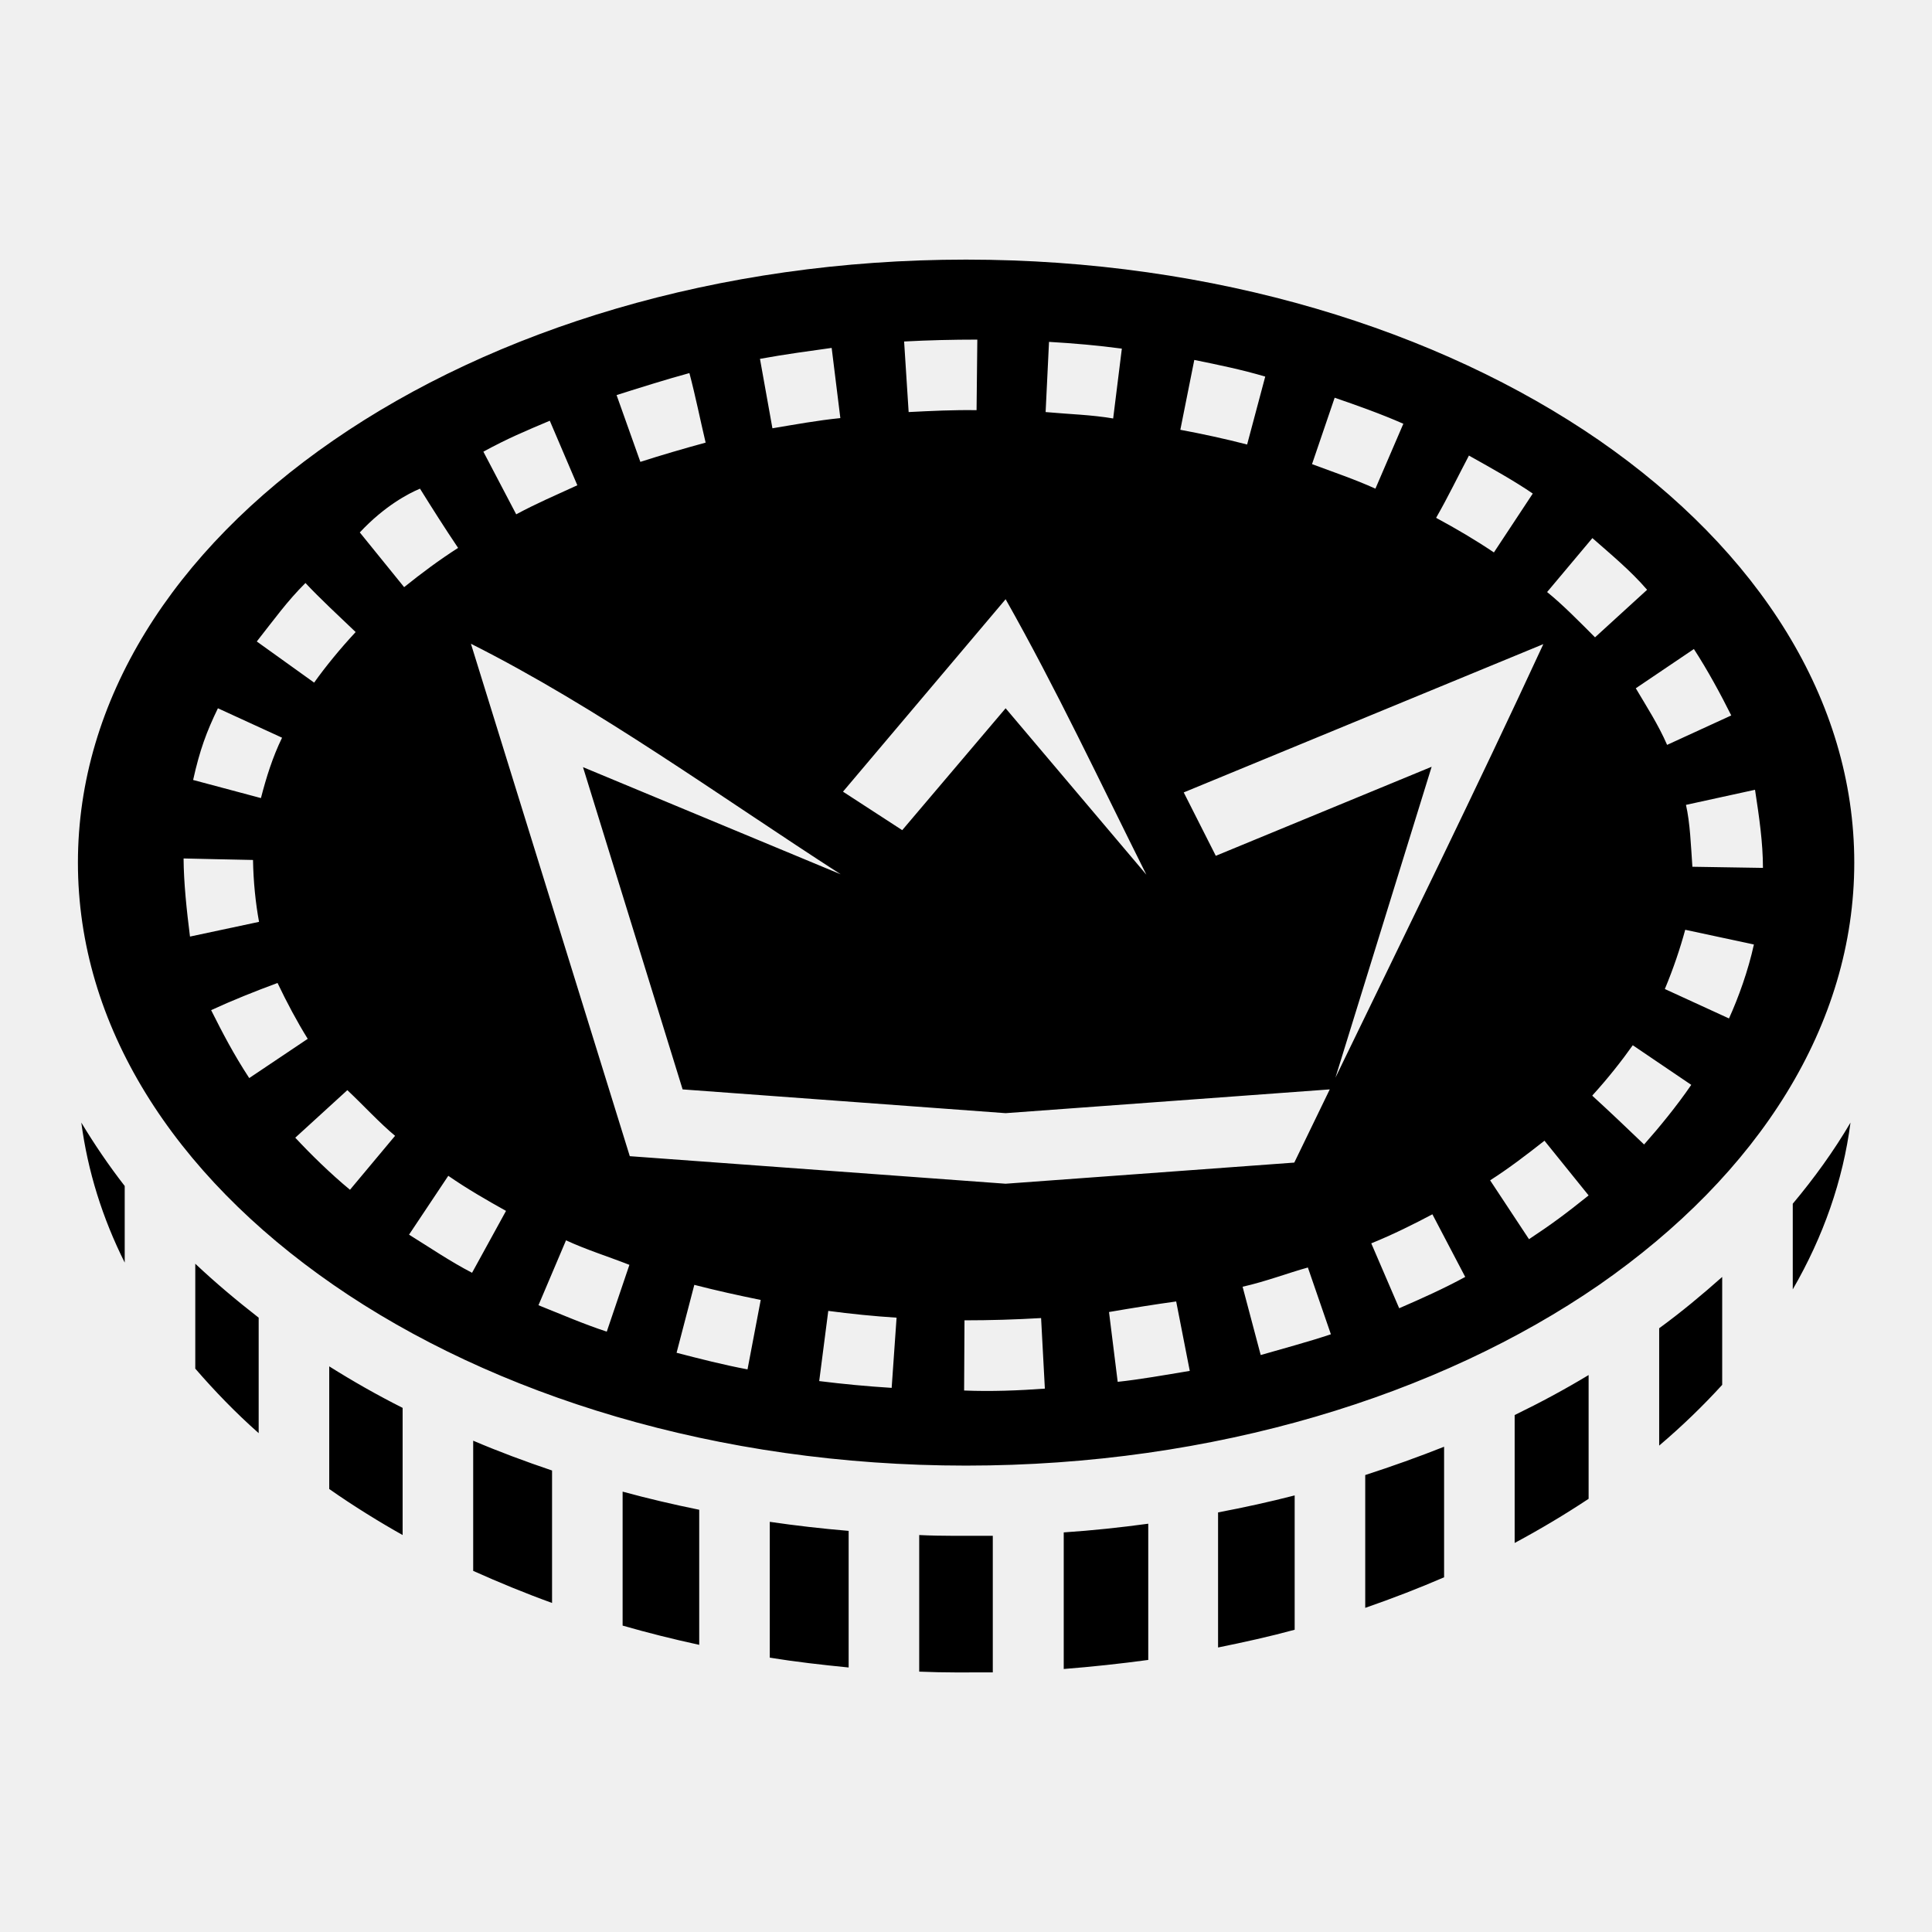
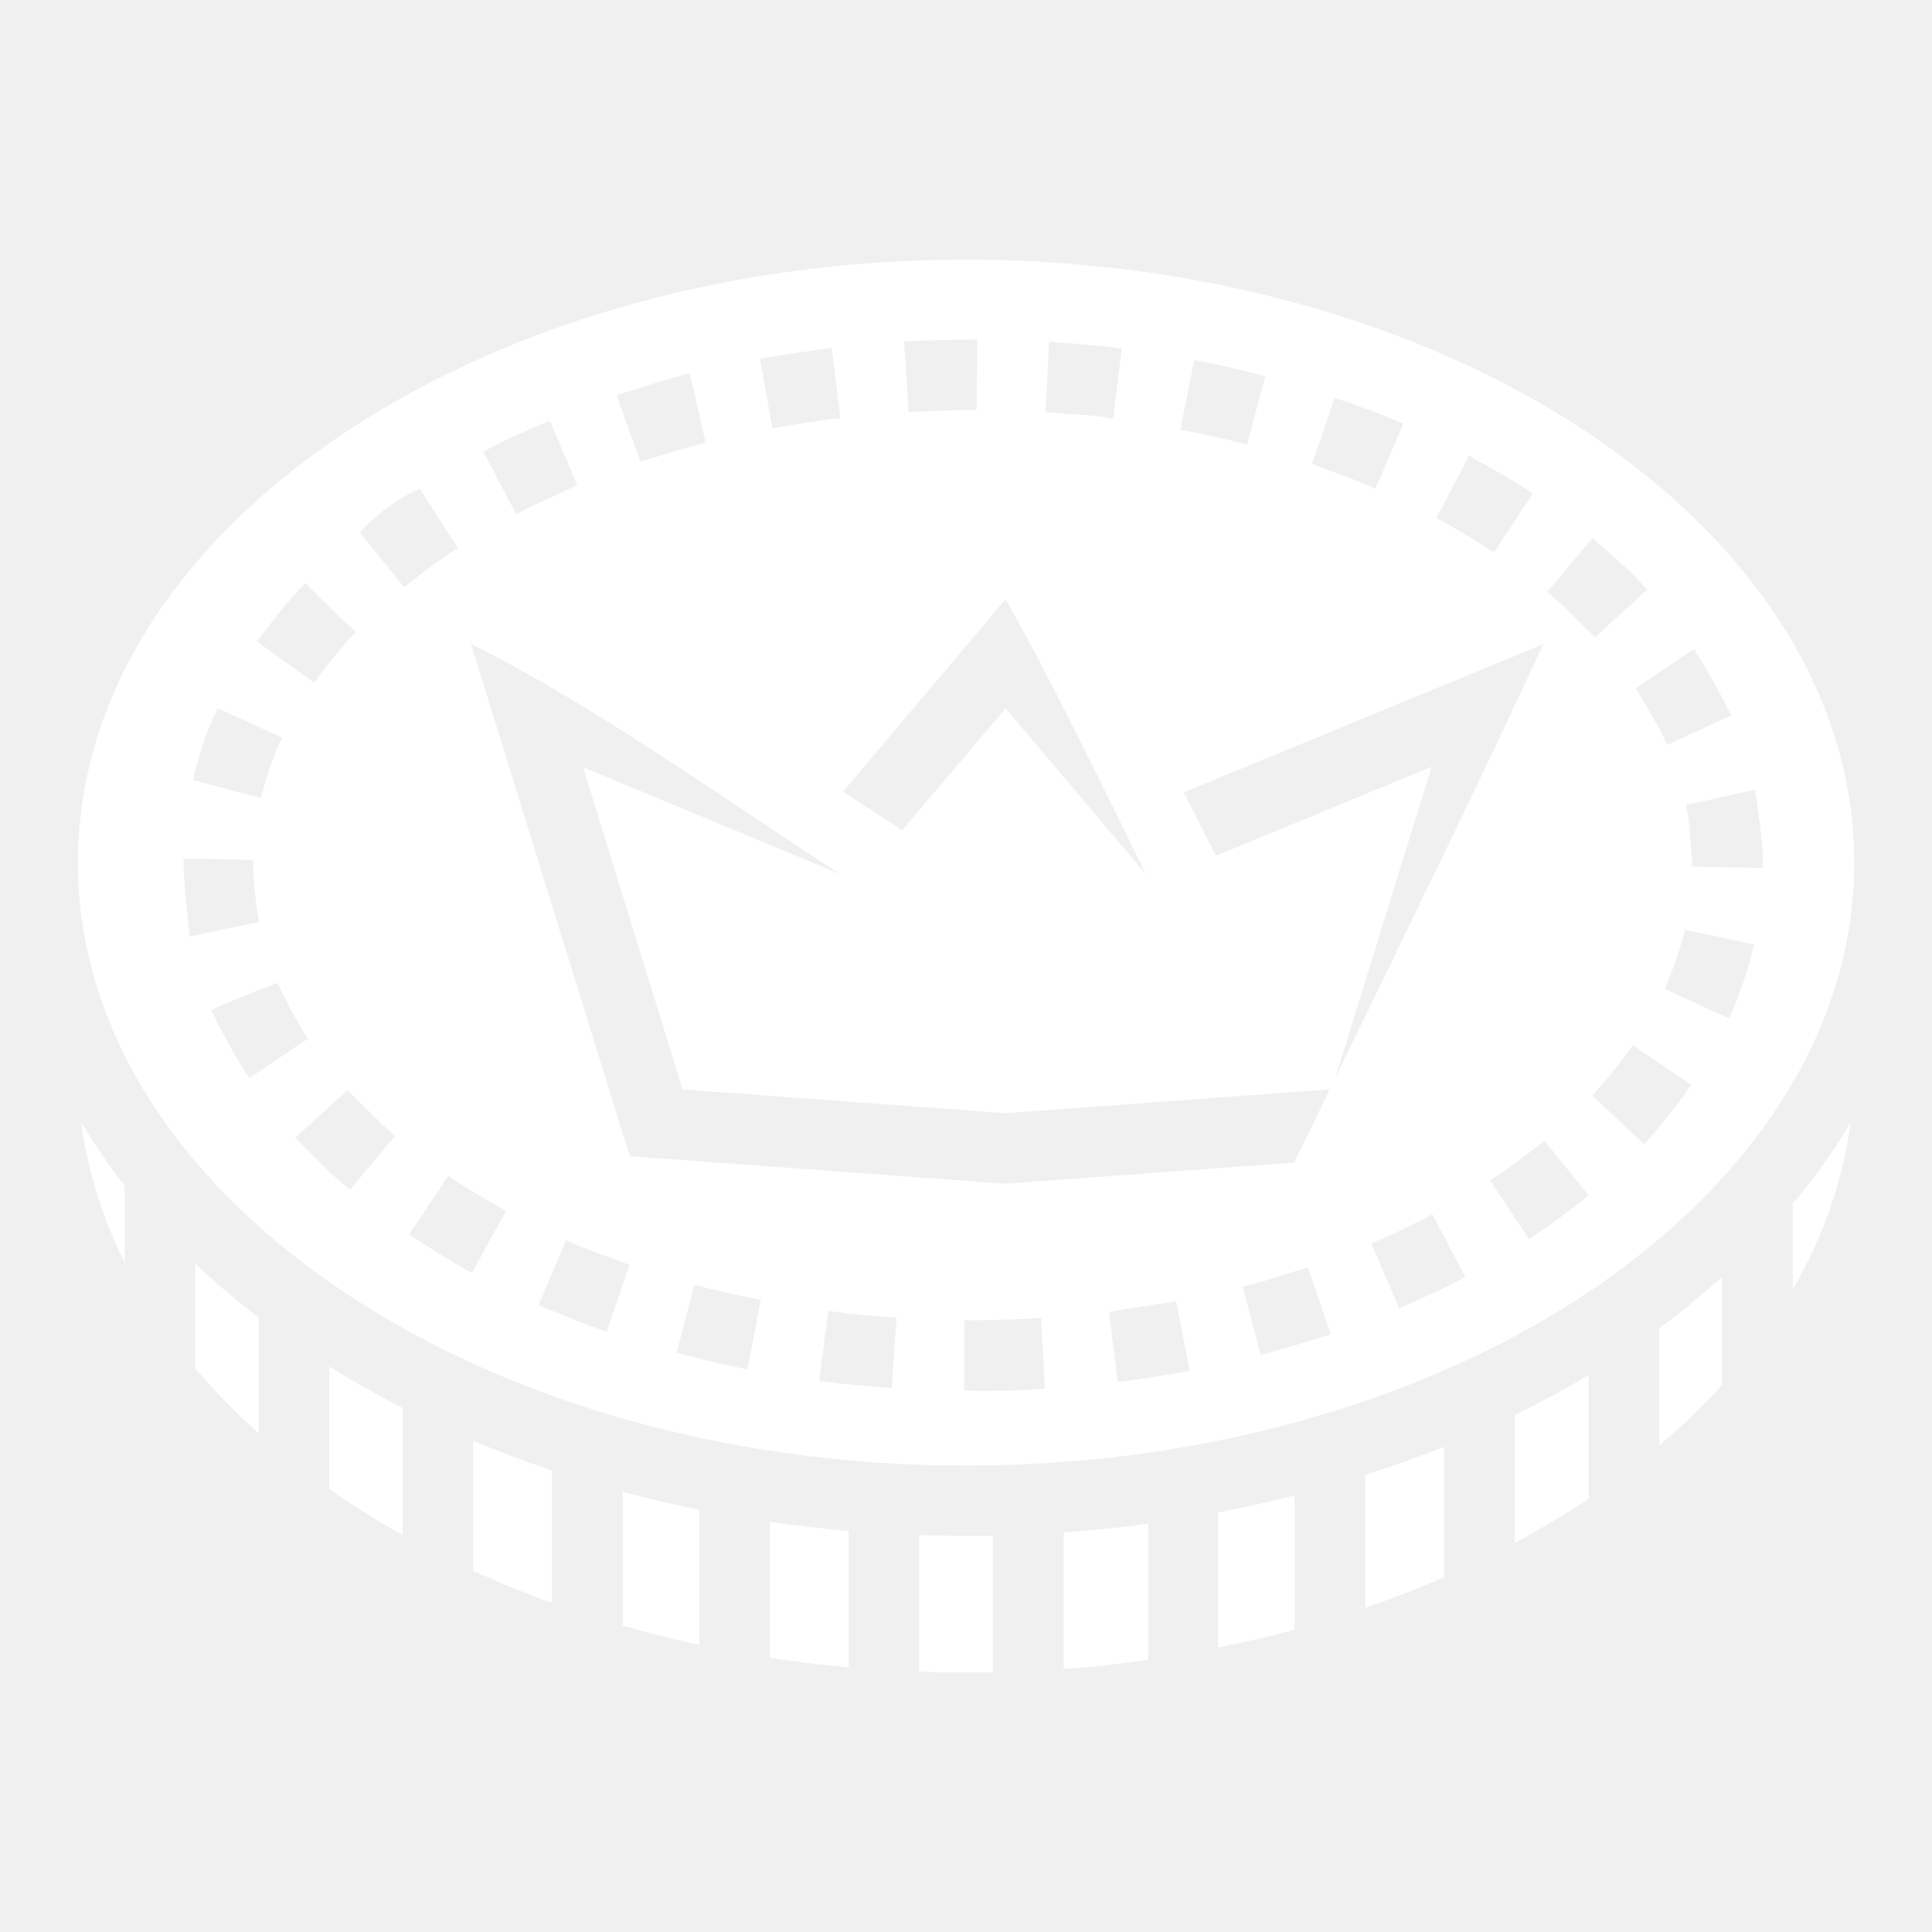
<svg xmlns="http://www.w3.org/2000/svg" viewBox="0 0 512 512" style="height: 512px; width: 512px;">
  <g class="" transform="translate(0,0)" style="">
-     <path d="M256 68.8c-65.9 0-125.2 18.6-167.65 47.9-42.5 29.3-67.7 68.9-67.7 111.9s25.2 82.5 67.7 111.9C130.7 369.8 190.1 388.4 256 388.4c65.8 0 125.3-18.6 167.8-47.9 42.3-29.4 67.6-68.9 67.6-111.9s-25.3-82.6-67.6-111.9C381.3 87.39 321.9 68.8 256 68.8zm3 21.2l-.2 18.7c-6-.1-12 .2-18 .5l-1.2-18.7c6.5-.35 12.9-.5 19.4-.5zm19 .6c6.4.37 12.9.93 19.3 1.79L295 110.9c-5.9-1-11.3-1.1-17.9-1.7zm-57.6 1.6l2.3 18.6c-6 .6-12 1.7-18 2.7l-3.3-18.4c6.6-1.21 13.5-2.13 19-2.9zm96.1 3.19c6.3 1.28 12.6 2.57 18.8 4.41l-4.8 18c-5.8-1.5-11.8-2.8-17.7-3.9zM187 117.3c-5.9 1.6-12 3.4-17.3 5.1l-6.3-17.7c6-1.9 13.3-4.2 19.3-5.83 1.6 6.03 2.9 12.53 4.3 18.43zm166.7-11.9c6.1 2.1 12.3 4.3 18.2 6.9l-7.4 17.2c-5.5-2.5-11.2-4.4-16.8-6.5zm-208 6.1l7.3 17.1c-6.1 2.8-10.8 4.8-16.2 7.7l-8.7-16.6c6.4-3.5 11.2-5.5 17.6-8.2zm243.6 9.2l.1.1c5.9 3.3 12 6.7 16.8 10l-10.3 15.6c-4.9-3.3-10-6.3-15.2-9.1l-.1-.1c3.1-5.4 5.8-11 8.7-16.5zm-278 8.8c3.3 5.3 6.6 10.5 10.1 15.7-5 3.2-9.7 6.7-14.3 10.4l-11.75-14.5c6.55-7 12.85-10.3 15.95-11.6zM422 142.6c5 4.4 10.1 8.6 14.5 13.7l-13.8 12.6c-4.3-4.3-8.6-8.7-12.7-12zM94.25 167.5c-4.09 4.4-8.02 9.2-11 13.4L68.05 170c4.8-6.1 8.08-10.7 12.9-15.5 3.62 3.9 9.01 8.9 13.3 13zm172.25-8.7c13.4 23.7 25.1 48.6 37.3 73l-37.3-44.1-27.4 32.3-15.7-10.2c14.4-17 28.7-34 43.1-51zm-141.7 11.8c33.8 17 66 40.5 98 61.1l-68.3-28.4 26.4 85.4 85.6 6.3 85.9-6.3-9.4 19.4-76.5 5.6-99.6-7.3zm284.2.1c-17.8 38.5-36.6 76.7-55.1 114.9l25.5-82.4-57.2 23.6-8.5-16.8zm39.9 1.3c3.7 5.7 7.1 12 9.9 17.6l-17 7.8c-2.3-5.3-5.4-10.1-8.3-15zM57.75 187.7l17 7.8c-2.49 5.1-4.18 10.5-5.6 16l-17.97-4.8c1.75-7.9 3.56-12.8 6.57-19zm407.35 21.6c1.1 7.2 2.1 14 2.1 20.7l-18.7-.3c-.4-5.7-.6-11.6-1.7-16.4 6.1-1.3 12.2-2.7 18.3-4zM67.05 227.9c.1 5.8.69 11.5 1.6 16.4l-18.3 3.9c-.89-7-1.66-14.3-1.7-20.7 4.5.1 12.75.3 18.4.4zm379.55 18.5l18.2 3.9c-1.5 6.9-4.1 14.1-6.6 19.6l-17-7.8c2.3-5.5 4.1-10.9 5.4-15.7zM73.55 260.5c2.48 5.2 5.2 10.3 8 14.8l-15.5 10.4c-4.19-6.4-7.08-12-10.1-18 5.4-2.5 11.63-5 17.6-7.2zM432.7 277l15.5 10.5c-3.9 5.7-8.6 11.4-12.5 15.8-4.8-4.6-9-8.6-13.7-12.9v-.1c4.1-4.5 7.8-9.2 10.7-13.3zm-328 24l-11.95 14.3c-5.21-4.3-10.4-9.4-14.5-13.8l13.8-12.6c4.35 4.1 8.65 8.8 12.65 12.1zm-83.15-3.5c1.7 12.9 5.6 25.3 11.5 37.1v-20.3c-4.2-5.4-8-11-11.5-16.8zm468.85 0c-4.4 7.5-9.6 14.7-15.3 21.5v22.7c8.1-14 13.3-28.8 15.3-44.2zm-81.1 4.8l11.7 14.5c-6.1 4.9-9.9 7.7-15.8 11.6l-10.3-15.6c5-3.2 9.7-6.8 14.4-10.5zm-290.5 9.3c4.9 3.4 10.1 6.4 15.3 9.3l-9 16.4c-5.8-3-11.2-6.7-16.7-10.1zm260.8 10.2l8.7 16.6c-5.7 3.1-11.5 5.7-17.5 8.3l-7.4-17.2c5.7-2.3 11.5-5.2 16.2-7.7zM150 328.7c5.4 2.5 11.2 4.3 16.8 6.5l-6 17.7c-6.1-2-12.1-4.6-18.1-7zm-98.25 6.2v27.8c5.1 5.9 10.7 11.7 16.8 17.1v-30.6c-5.9-4.6-11.5-9.3-16.8-14.3zm294.85 1l6.1 17.7c-6.3 2.1-13.1 3.9-18.6 5.5l-4.8-18.1c6.2-1.4 11.9-3.6 17.3-5.1zm109.8 2.5c-5.3 4.7-10.8 9.3-16.7 13.6v31.1c6-5.1 11.6-10.5 16.7-16.1zM184 340.5c5.8 1.5 11.7 2.8 17.6 4l-3.5 18.4c-6.4-1.2-12.6-2.8-18.8-4.4zm127.7 4.4l3.6 18.4c-6.6 1.1-13.4 2.3-19.1 2.9l-2.3-18.5c6.4-1.1 12-2 17.8-2.8zm-92.2 2.5c6 .8 12 1.4 18.1 1.8l-1.3 18.6c-6.4-.4-12.8-1-19.2-1.8zm56.4 1.9l1 18.7c-6.8.5-14.3.8-21.4.5l.1-18.6c6.8 0 13.5-.2 20.3-.6zM87.25 362.1v32.5c6.4 4.5 13.55 8.9 19.45 12.2v-33.7c-6.75-3.4-13.25-7.1-19.45-11zM421 364.4c-6.3 3.8-12.8 7.3-19.6 10.6v33.9c6.9-3.7 13.4-7.6 19.6-11.7zm-295.6 17.4v34.5c6.7 3 13.7 5.9 20.9 8.5v-35.1c-7.1-2.4-14.1-5-20.9-7.9zm257.3 1.6c-6.8 2.7-13.8 5.2-20.9 7.5v35.2c7.2-2.5 14.2-5.2 20.9-8.1zM165 395.3v35.5c6.6 1.9 13.4 3.6 20.3 5.1v-35.8c-6.9-1.4-13.7-3-20.3-4.8zm178.1 1c-6.6 1.7-13.4 3.2-20.3 4.5v35.8c6.9-1.4 13.7-2.9 20.3-4.7zm-139.1 7v36c6.8 1.1 13.8 1.9 20.9 2.6v-36.2c-7.1-.6-14.1-1.4-20.9-2.4zm100.3.5c-7.4 1-14.8 1.8-22.4 2.3v36.2c7.6-.6 15-1.4 22.4-2.4v-36.1zm-60.7 3V443c7 .3 12.5.2 19.5.2V407c-6.5 0-13.8.1-19.5-.2z" fill="#000000" fill-opacity="1" />
+     <path d="M256 68.8c-65.9 0-125.2 18.6-167.65 47.9-42.5 29.3-67.7 68.9-67.7 111.9s25.2 82.5 67.7 111.9C130.7 369.8 190.1 388.4 256 388.4c65.8 0 125.3-18.6 167.8-47.9 42.3-29.4 67.6-68.9 67.6-111.9s-25.3-82.6-67.6-111.9C381.3 87.39 321.9 68.8 256 68.8zm3 21.2l-.2 18.7c-6-.1-12 .2-18 .5l-1.2-18.7c6.5-.35 12.9-.5 19.4-.5zm19 .6c6.4.37 12.9.93 19.3 1.79L295 110.9c-5.9-1-11.3-1.1-17.9-1.7zm-57.6 1.6l2.3 18.6c-6 .6-12 1.7-18 2.7l-3.3-18.4c6.6-1.21 13.5-2.13 19-2.9zm96.1 3.19c6.3 1.28 12.6 2.57 18.8 4.41l-4.8 18c-5.8-1.5-11.8-2.8-17.7-3.9zM187 117.3c-5.9 1.6-12 3.4-17.3 5.1l-6.3-17.7c6-1.9 13.3-4.2 19.3-5.83 1.6 6.03 2.9 12.53 4.3 18.43zm166.7-11.9c6.1 2.1 12.3 4.3 18.2 6.9l-7.4 17.2c-5.5-2.5-11.2-4.4-16.8-6.5zm-208 6.1l7.3 17.1c-6.1 2.8-10.8 4.8-16.2 7.7l-8.7-16.6c6.4-3.5 11.2-5.5 17.6-8.2zm243.6 9.2l.1.1c5.9 3.3 12 6.7 16.8 10l-10.3 15.6c-4.9-3.3-10-6.3-15.2-9.1l-.1-.1c3.1-5.4 5.8-11 8.7-16.5zm-278 8.8c3.3 5.3 6.6 10.5 10.1 15.7-5 3.2-9.7 6.7-14.3 10.4l-11.75-14.5c6.55-7 12.85-10.3 15.95-11.6zM422 142.6c5 4.4 10.1 8.6 14.5 13.7l-13.8 12.6c-4.3-4.3-8.6-8.7-12.7-12zM94.25 167.5c-4.09 4.4-8.02 9.2-11 13.4L68.05 170c4.8-6.1 8.08-10.7 12.9-15.5 3.62 3.9 9.01 8.9 13.3 13zm172.25-8.7c13.4 23.7 25.1 48.6 37.3 73l-37.3-44.1-27.4 32.3-15.7-10.2c14.4-17 28.7-34 43.1-51zm-141.7 11.8c33.8 17 66 40.5 98 61.1l-68.3-28.4 26.4 85.4 85.6 6.3 85.9-6.3-9.4 19.4-76.5 5.6-99.6-7.3zm284.2.1c-17.8 38.5-36.6 76.7-55.1 114.9l25.5-82.4-57.2 23.6-8.5-16.8zm39.9 1.3c3.7 5.7 7.1 12 9.9 17.6l-17 7.8c-2.3-5.3-5.4-10.1-8.3-15zM57.75 187.7l17 7.8c-2.49 5.1-4.18 10.5-5.6 16l-17.97-4.8c1.75-7.9 3.56-12.8 6.57-19zm407.35 21.6c1.1 7.2 2.1 14 2.1 20.7l-18.7-.3c-.4-5.7-.6-11.6-1.7-16.4 6.1-1.3 12.2-2.7 18.3-4zM67.05 227.9c.1 5.8.69 11.5 1.6 16.4l-18.3 3.9c-.89-7-1.66-14.3-1.7-20.7 4.5.1 12.75.3 18.4.4zm379.55 18.5l18.2 3.9c-1.5 6.9-4.1 14.1-6.6 19.6l-17-7.8c2.3-5.5 4.1-10.9 5.4-15.7zM73.55 260.5c2.48 5.2 5.2 10.3 8 14.8l-15.5 10.4c-4.19-6.4-7.08-12-10.1-18 5.4-2.5 11.63-5 17.6-7.2zM432.7 277l15.5 10.5c-3.9 5.7-8.6 11.4-12.5 15.8-4.8-4.6-9-8.6-13.7-12.9v-.1c4.1-4.5 7.8-9.2 10.7-13.3zm-328 24l-11.95 14.3c-5.21-4.3-10.4-9.4-14.5-13.8l13.8-12.6c4.35 4.1 8.65 8.8 12.65 12.1zm-83.15-3.5c1.7 12.9 5.6 25.3 11.5 37.1v-20.3c-4.2-5.4-8-11-11.5-16.8zm468.85 0c-4.4 7.5-9.6 14.7-15.3 21.5v22.7c8.1-14 13.3-28.8 15.3-44.2zm-81.1 4.8l11.7 14.5c-6.1 4.9-9.9 7.7-15.8 11.6l-10.3-15.6c5-3.2 9.7-6.8 14.4-10.5zm-290.5 9.3c4.9 3.4 10.1 6.4 15.3 9.3l-9 16.4c-5.8-3-11.2-6.7-16.7-10.1zm260.8 10.2l8.7 16.6c-5.7 3.1-11.5 5.7-17.5 8.3l-7.4-17.2c5.7-2.3 11.5-5.2 16.2-7.7zM150 328.7c5.4 2.5 11.2 4.3 16.8 6.5l-6 17.7c-6.1-2-12.1-4.6-18.1-7zm-98.25 6.2v27.8c5.1 5.9 10.7 11.7 16.8 17.1v-30.6c-5.9-4.6-11.5-9.3-16.8-14.3zm294.85 1l6.1 17.7c-6.3 2.1-13.1 3.9-18.6 5.5l-4.8-18.1c6.2-1.4 11.9-3.6 17.3-5.1zm109.8 2.5c-5.3 4.7-10.8 9.3-16.7 13.6v31.1c6-5.1 11.6-10.5 16.7-16.1zM184 340.5c5.8 1.5 11.7 2.8 17.6 4l-3.5 18.4c-6.4-1.2-12.6-2.8-18.8-4.4zm127.7 4.4l3.6 18.4c-6.6 1.1-13.4 2.3-19.1 2.9l-2.3-18.5c6.4-1.1 12-2 17.8-2.8zm-92.2 2.5c6 .8 12 1.4 18.1 1.8l-1.3 18.6c-6.4-.4-12.8-1-19.2-1.8zm56.4 1.9l1 18.7c-6.8.5-14.3.8-21.4.5l.1-18.6c6.8 0 13.5-.2 20.3-.6zM87.25 362.1v32.5c6.4 4.5 13.55 8.9 19.45 12.2v-33.7c-6.75-3.4-13.25-7.1-19.45-11zM421 364.4c-6.3 3.8-12.8 7.3-19.6 10.6v33.9c6.9-3.7 13.4-7.6 19.6-11.7zm-295.6 17.4v34.5c6.7 3 13.7 5.9 20.9 8.5v-35.1c-7.1-2.4-14.1-5-20.9-7.9zm257.3 1.6c-6.8 2.7-13.8 5.2-20.9 7.5v35.2c7.2-2.5 14.2-5.2 20.9-8.1zM165 395.3v35.5c6.6 1.9 13.4 3.6 20.3 5.1v-35.8c-6.9-1.4-13.7-3-20.3-4.8zm178.1 1c-6.6 1.7-13.4 3.2-20.3 4.5v35.8c6.9-1.4 13.7-2.9 20.3-4.7zm-139.1 7v36c6.8 1.1 13.8 1.9 20.9 2.6v-36.2c-7.1-.6-14.1-1.4-20.9-2.4zm100.3.5c-7.4 1-14.8 1.8-22.4 2.3v36.2c7.6-.6 15-1.4 22.4-2.4v-36.1zm-60.7 3V443c7 .3 12.5.2 19.5.2V407c-6.5 0-13.8.1-19.5-.2z" fill="#ffffff" fill-opacity="1" />
  </g>
</svg>
